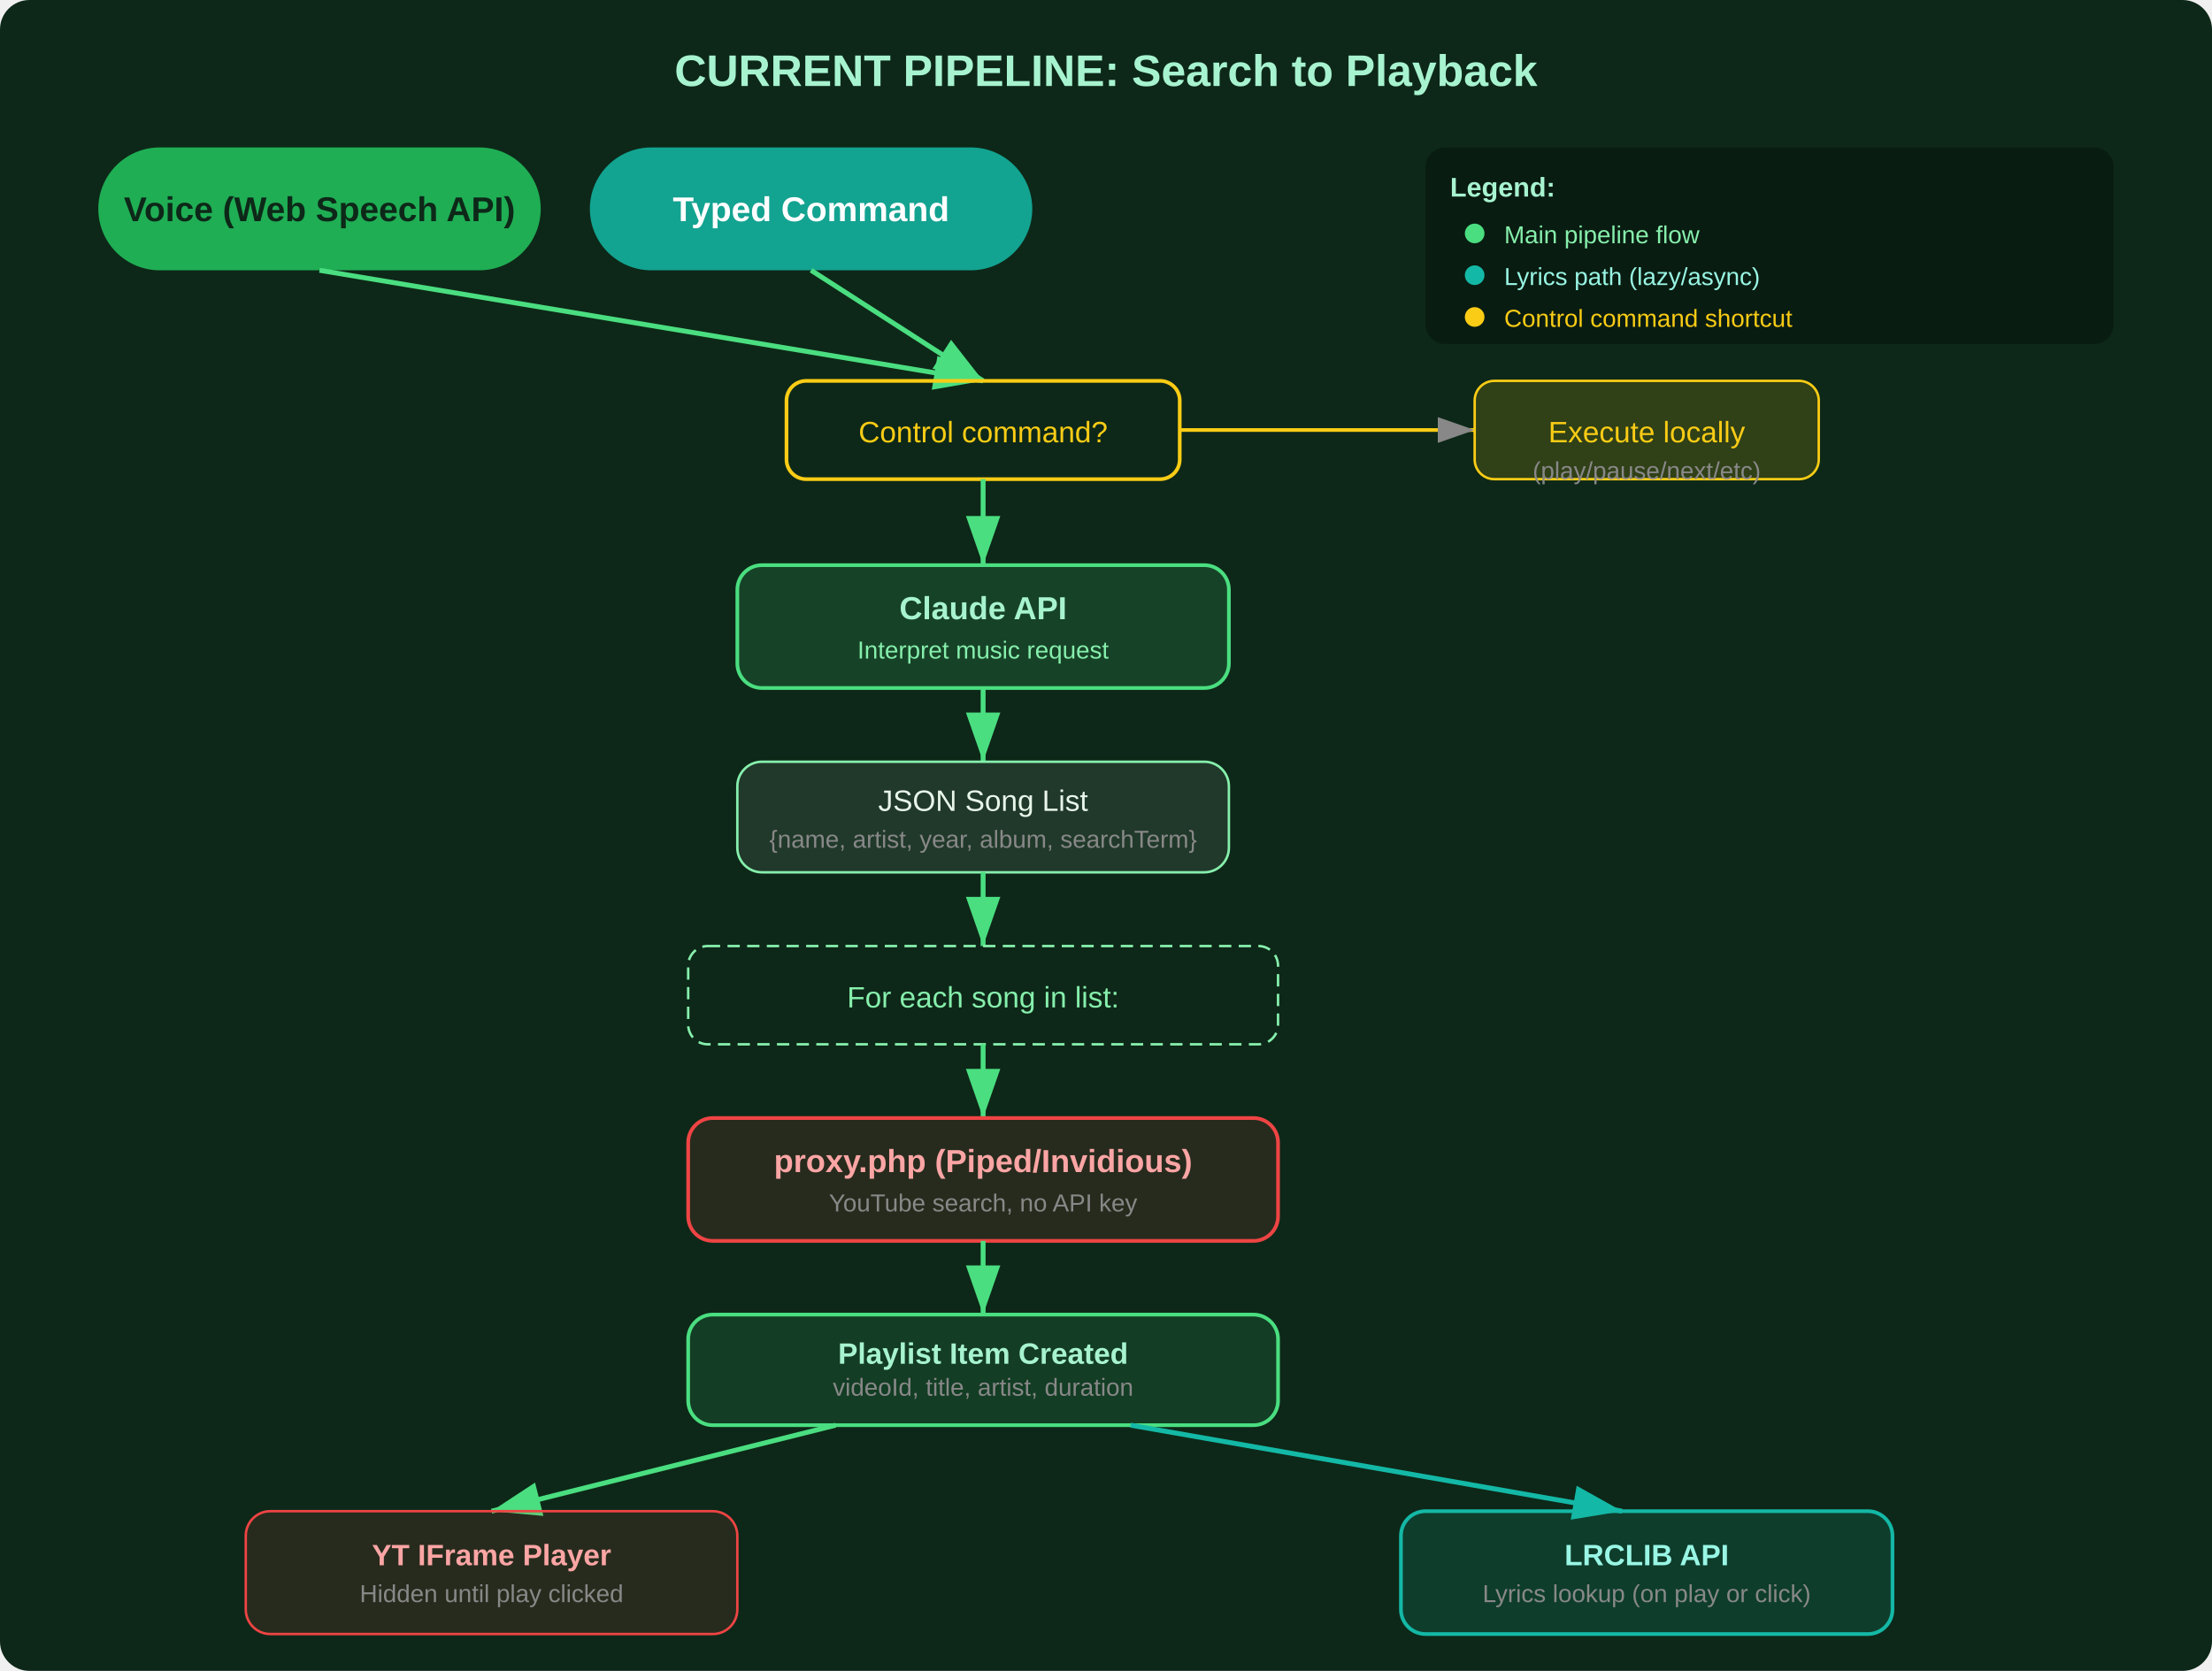
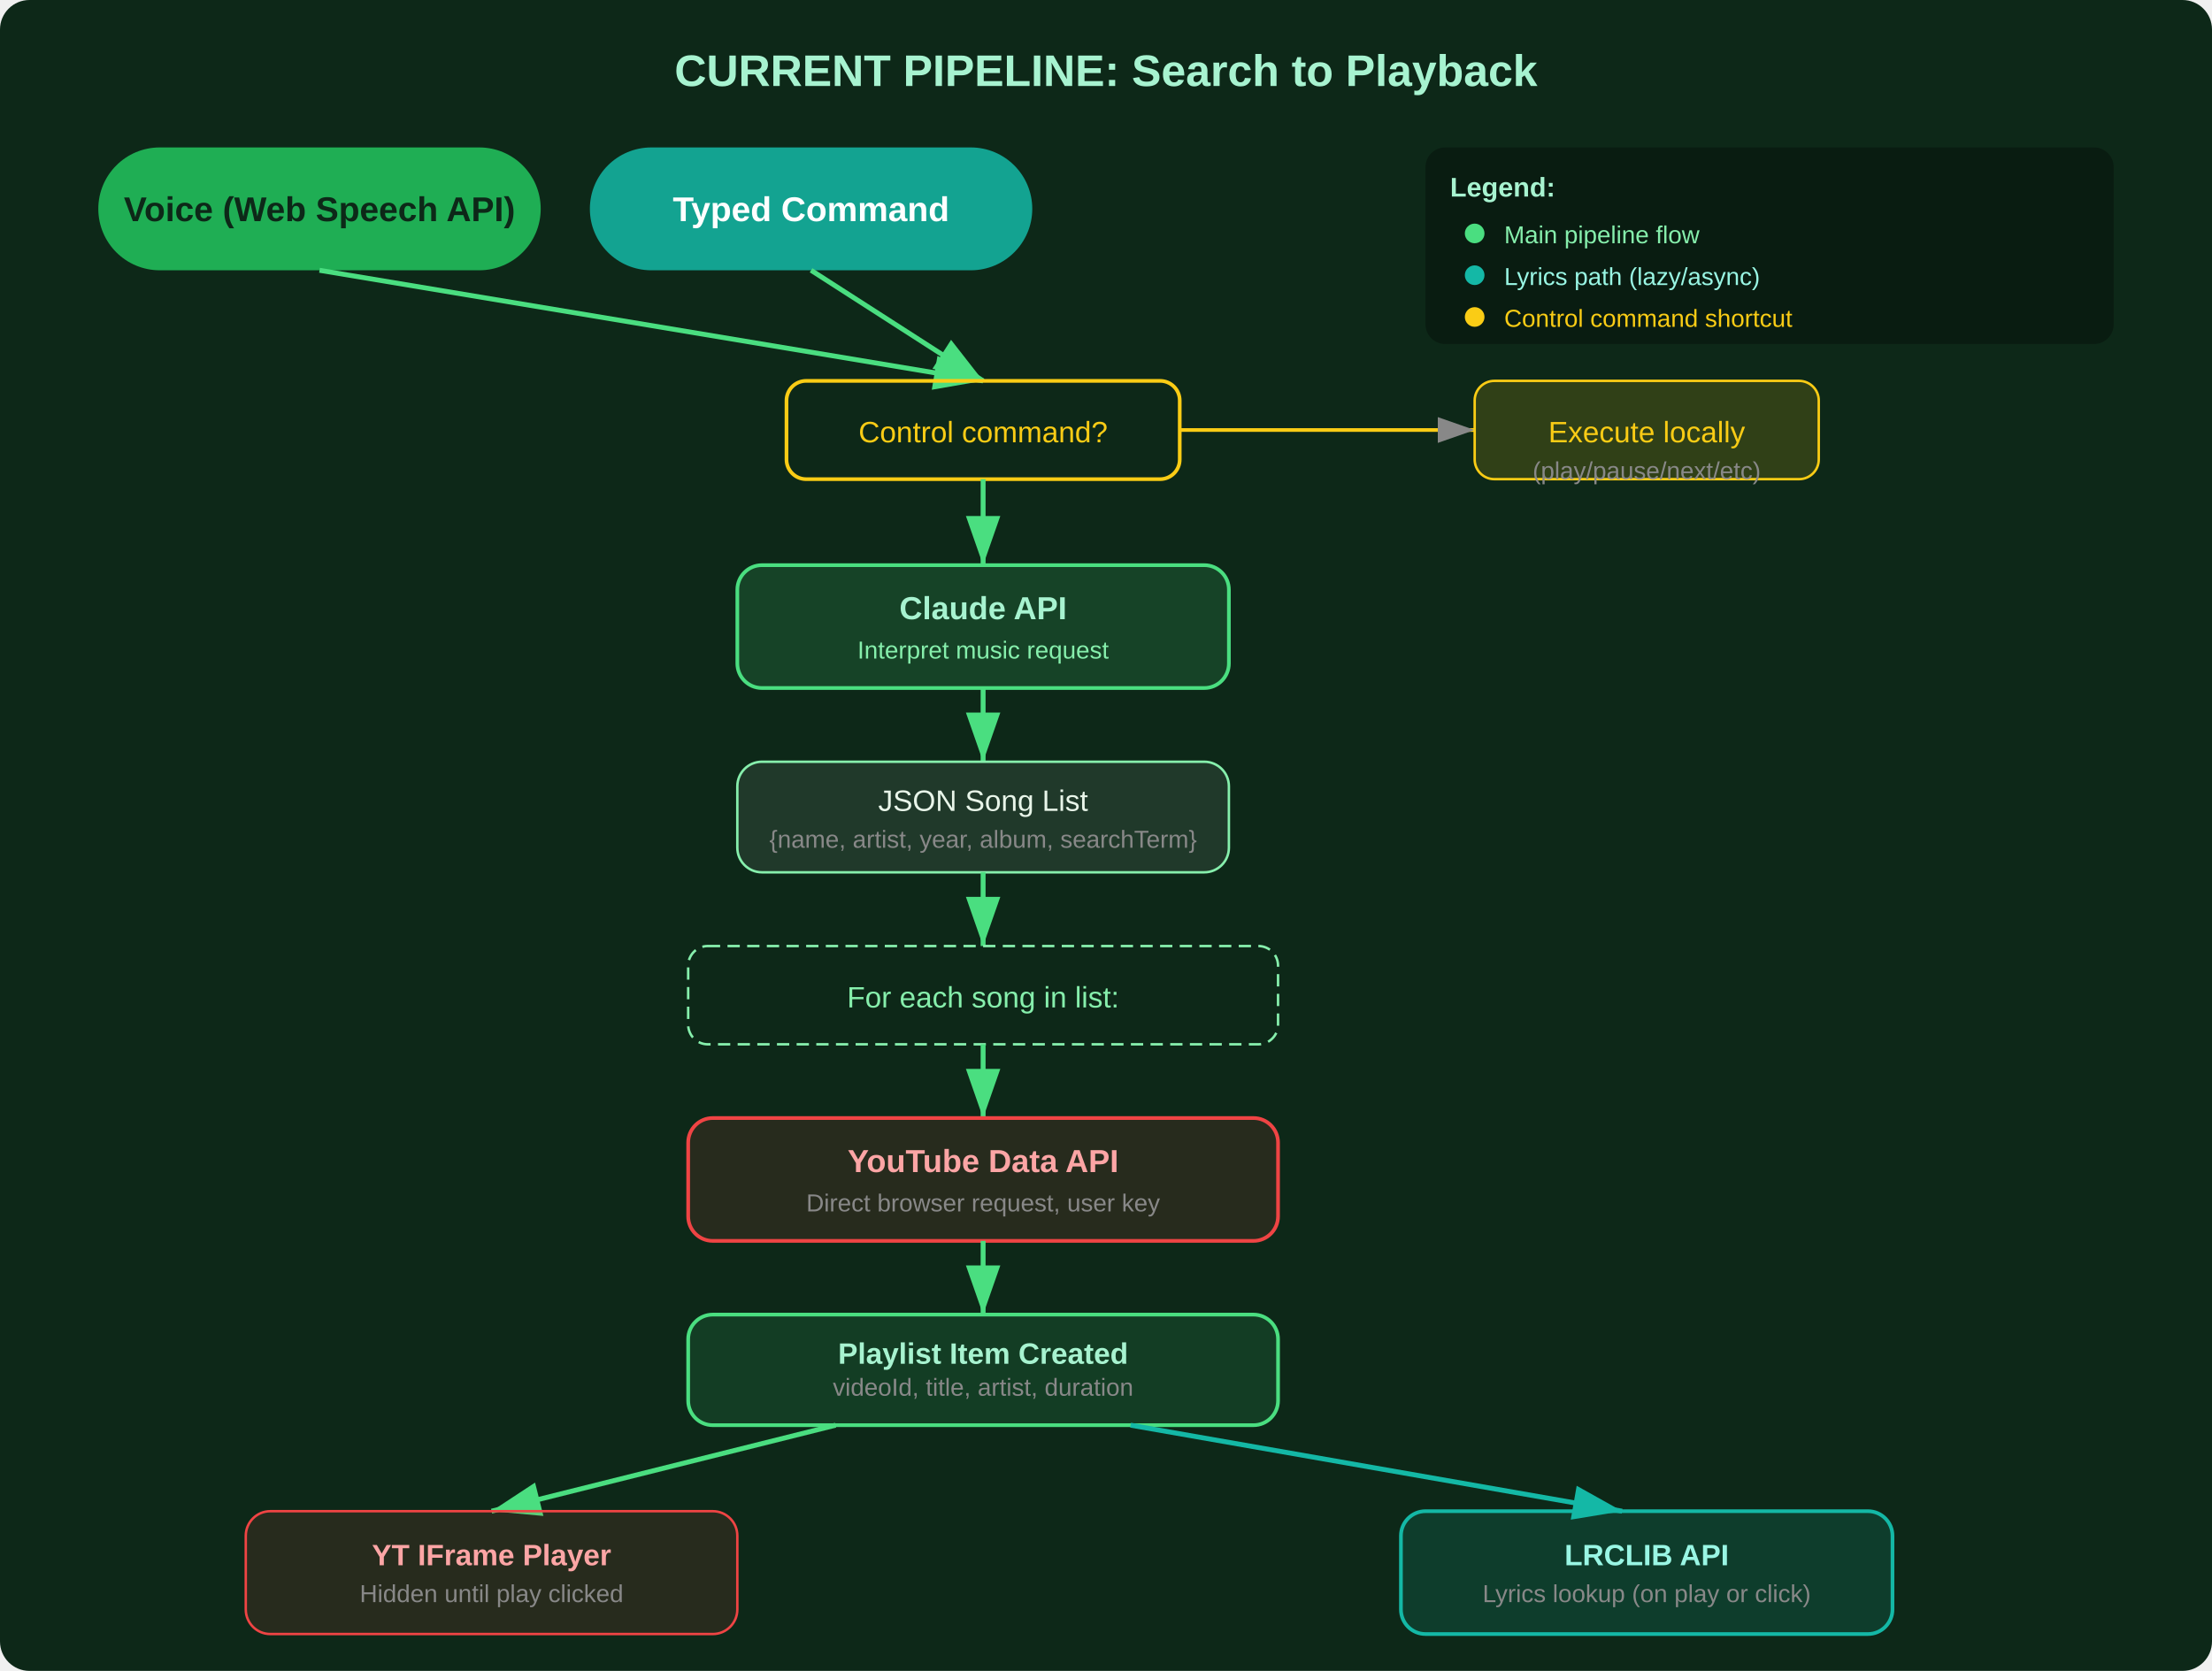
<svg xmlns="http://www.w3.org/2000/svg" viewBox="0 0 900 680" font-family="'Segoe UI', Arial, sans-serif">
  <defs>
    <marker id="arrow" markerWidth="10" markerHeight="7" refX="10" refY="3.5" orient="auto">
      <polygon points="0 0, 10 3.5, 0 7" fill="#4ade80" />
    </marker>
    <marker id="arrow-gray" markerWidth="10" markerHeight="7" refX="10" refY="3.5" orient="auto">
      <polygon points="0 0, 10 3.5, 0 7" fill="#888" />
    </marker>
    <marker id="arrow-teal" markerWidth="10" markerHeight="7" refX="10" refY="3.5" orient="auto">
      <polygon points="0 0, 10 3.5, 0 7" fill="#14b8a6" />
    </marker>
  </defs>
  <rect width="900" height="680" rx="12" fill="#0d2818" />
  <text x="450" y="35" text-anchor="middle" font-size="18" font-weight="700" fill="#a7f3d0">CURRENT PIPELINE: Search to Playback</text>
  <rect x="40" y="60" width="180" height="50" rx="25" fill="#22c55e" opacity="0.85" />
  <text x="130" y="90" text-anchor="middle" font-size="14" font-weight="600" fill="#0d2818">Voice (Web Speech API)</text>
  <rect x="240" y="60" width="180" height="50" rx="25" fill="#14b8a6" opacity="0.85" />
  <text x="330" y="90" text-anchor="middle" font-size="14" font-weight="600" fill="#fff">Typed Command</text>
  <line x1="130" y1="110" x2="400" y2="155" stroke="#4ade80" stroke-width="2" marker-end="url(#arrow)" />
  <line x1="330" y1="110" x2="400" y2="155" stroke="#4ade80" stroke-width="2" marker-end="url(#arrow)" />
  <rect x="320" y="155" width="160" height="40" rx="8" fill="none" stroke="#facc15" stroke-width="1.5" />
  <text x="400" y="180" text-anchor="middle" font-size="12" fill="#facc15">Control command?</text>
  <line x1="480" y1="175" x2="600" y2="175" stroke="#facc15" stroke-width="1.5" marker-end="url(#arrow-gray)" />
  <rect x="600" y="155" width="140" height="40" rx="8" fill="rgba(250,204,21,0.15)" stroke="#facc15" stroke-width="1" />
  <text x="670" y="180" text-anchor="middle" font-size="12" fill="#facc15">Execute locally</text>
  <text x="670" y="195" text-anchor="middle" font-size="10" fill="#888">(play/pause/next/etc)</text>
  <line x1="400" y1="195" x2="400" y2="230" stroke="#4ade80" stroke-width="2" marker-end="url(#arrow)" />
  <rect x="300" y="230" width="200" height="50" rx="10" fill="rgba(74,222,128,0.15)" stroke="#4ade80" stroke-width="1.5" />
  <text x="400" y="252" text-anchor="middle" font-size="13" font-weight="600" fill="#a7f3d0">Claude API</text>
  <text x="400" y="268" text-anchor="middle" font-size="10" fill="#86efac">Interpret music request</text>
  <line x1="400" y1="280" x2="400" y2="310" stroke="#4ade80" stroke-width="2" marker-end="url(#arrow)" />
  <rect x="300" y="310" width="200" height="45" rx="10" fill="rgba(255,255,255,0.08)" stroke="#86efac" stroke-width="1" />
  <text x="400" y="330" text-anchor="middle" font-size="12" fill="#e8f5e9">JSON Song List</text>
  <text x="400" y="345" text-anchor="middle" font-size="10" fill="#888">{name, artist, year, album, searchTerm}</text>
  <line x1="400" y1="355" x2="400" y2="385" stroke="#4ade80" stroke-width="2" marker-end="url(#arrow)" />
  <rect x="280" y="385" width="240" height="40" rx="8" fill="none" stroke="#86efac" stroke-width="1" stroke-dasharray="5,3" />
  <text x="400" y="410" text-anchor="middle" font-size="12" fill="#86efac">For each song in list:</text>
  <line x1="400" y1="425" x2="400" y2="455" stroke="#4ade80" stroke-width="2" marker-end="url(#arrow)" />
  <rect x="280" y="455" width="240" height="50" rx="10" fill="rgba(239,68,68,0.12)" stroke="#ef4444" stroke-width="1.5" />
-   <text x="400" y="477" text-anchor="middle" font-size="13" font-weight="600" fill="#fca5a5">proxy.php (Piped/Invidious)</text>
-   <text x="400" y="493" text-anchor="middle" font-size="10" fill="#888">YouTube search, no API key</text>
+   <text x="400" y="477" text-anchor="middle" font-size="13" font-weight="600" fill="#fca5a5">YouTube Data API</text>
+   <text x="400" y="493" text-anchor="middle" font-size="10" fill="#888">Direct browser request, user key</text>
  <line x1="400" y1="505" x2="400" y2="535" stroke="#4ade80" stroke-width="2" marker-end="url(#arrow)" />
  <rect x="280" y="535" width="240" height="45" rx="10" fill="rgba(74,222,128,0.12)" stroke="#4ade80" stroke-width="1.5" />
  <text x="400" y="555" text-anchor="middle" font-size="12" font-weight="600" fill="#a7f3d0">Playlist Item Created</text>
  <text x="400" y="568" text-anchor="middle" font-size="10" fill="#888">videoId, title, artist, duration</text>
  <line x1="340" y1="580" x2="200" y2="615" stroke="#4ade80" stroke-width="2" marker-end="url(#arrow)" />
  <line x1="460" y1="580" x2="660" y2="615" stroke="#14b8a6" stroke-width="2" marker-end="url(#arrow-teal)" />
  <rect x="100" y="615" width="200" height="50" rx="10" fill="rgba(239,68,68,0.12)" stroke="#ef4444" stroke-width="1" />
  <text x="200" y="637" text-anchor="middle" font-size="12" font-weight="600" fill="#fca5a5">YT IFrame Player</text>
  <text x="200" y="652" text-anchor="middle" font-size="10" fill="#888">Hidden until play clicked</text>
  <rect x="570" y="615" width="200" height="50" rx="10" fill="rgba(20,184,166,0.15)" stroke="#14b8a6" stroke-width="1.5" />
  <text x="670" y="637" text-anchor="middle" font-size="12" font-weight="600" fill="#99f6e4">LRCLIB API</text>
  <text x="670" y="652" text-anchor="middle" font-size="10" fill="#888">Lyrics lookup (on play or click)</text>
  <rect x="580" y="60" width="280" height="80" rx="8" fill="rgba(0,0,0,0.3)" />
  <text x="590" y="80" font-size="11" font-weight="600" fill="#a7f3d0">Legend:</text>
  <circle cx="600" cy="95" r="4" fill="#4ade80" />
  <text x="612" y="99" font-size="10" fill="#86efac">Main pipeline flow</text>
  <circle cx="600" cy="112" r="4" fill="#14b8a6" />
  <text x="612" y="116" font-size="10" fill="#99f6e4">Lyrics path (lazy/async)</text>
  <circle cx="600" cy="129" r="4" fill="#facc15" />
  <text x="612" y="133" font-size="10" fill="#facc15">Control command shortcut</text>
</svg>
